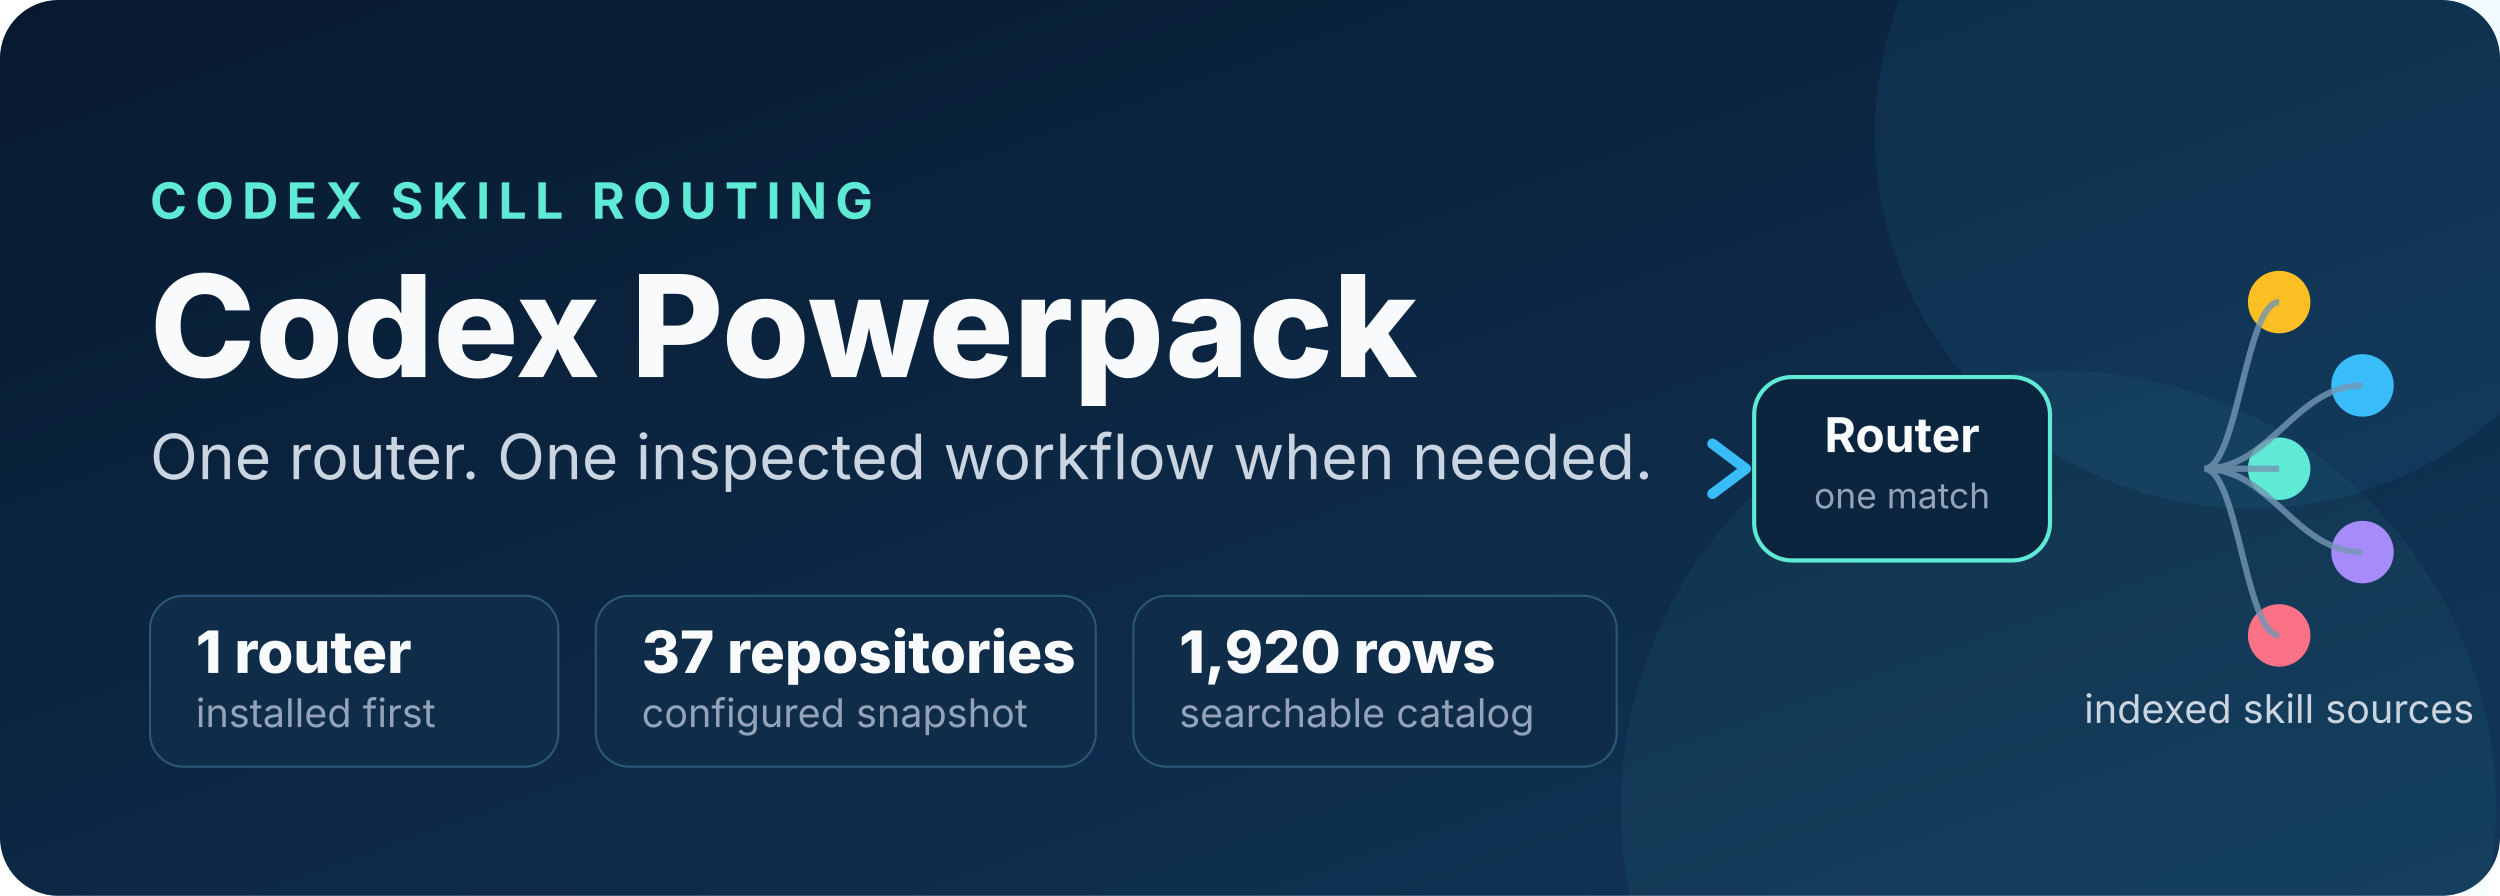
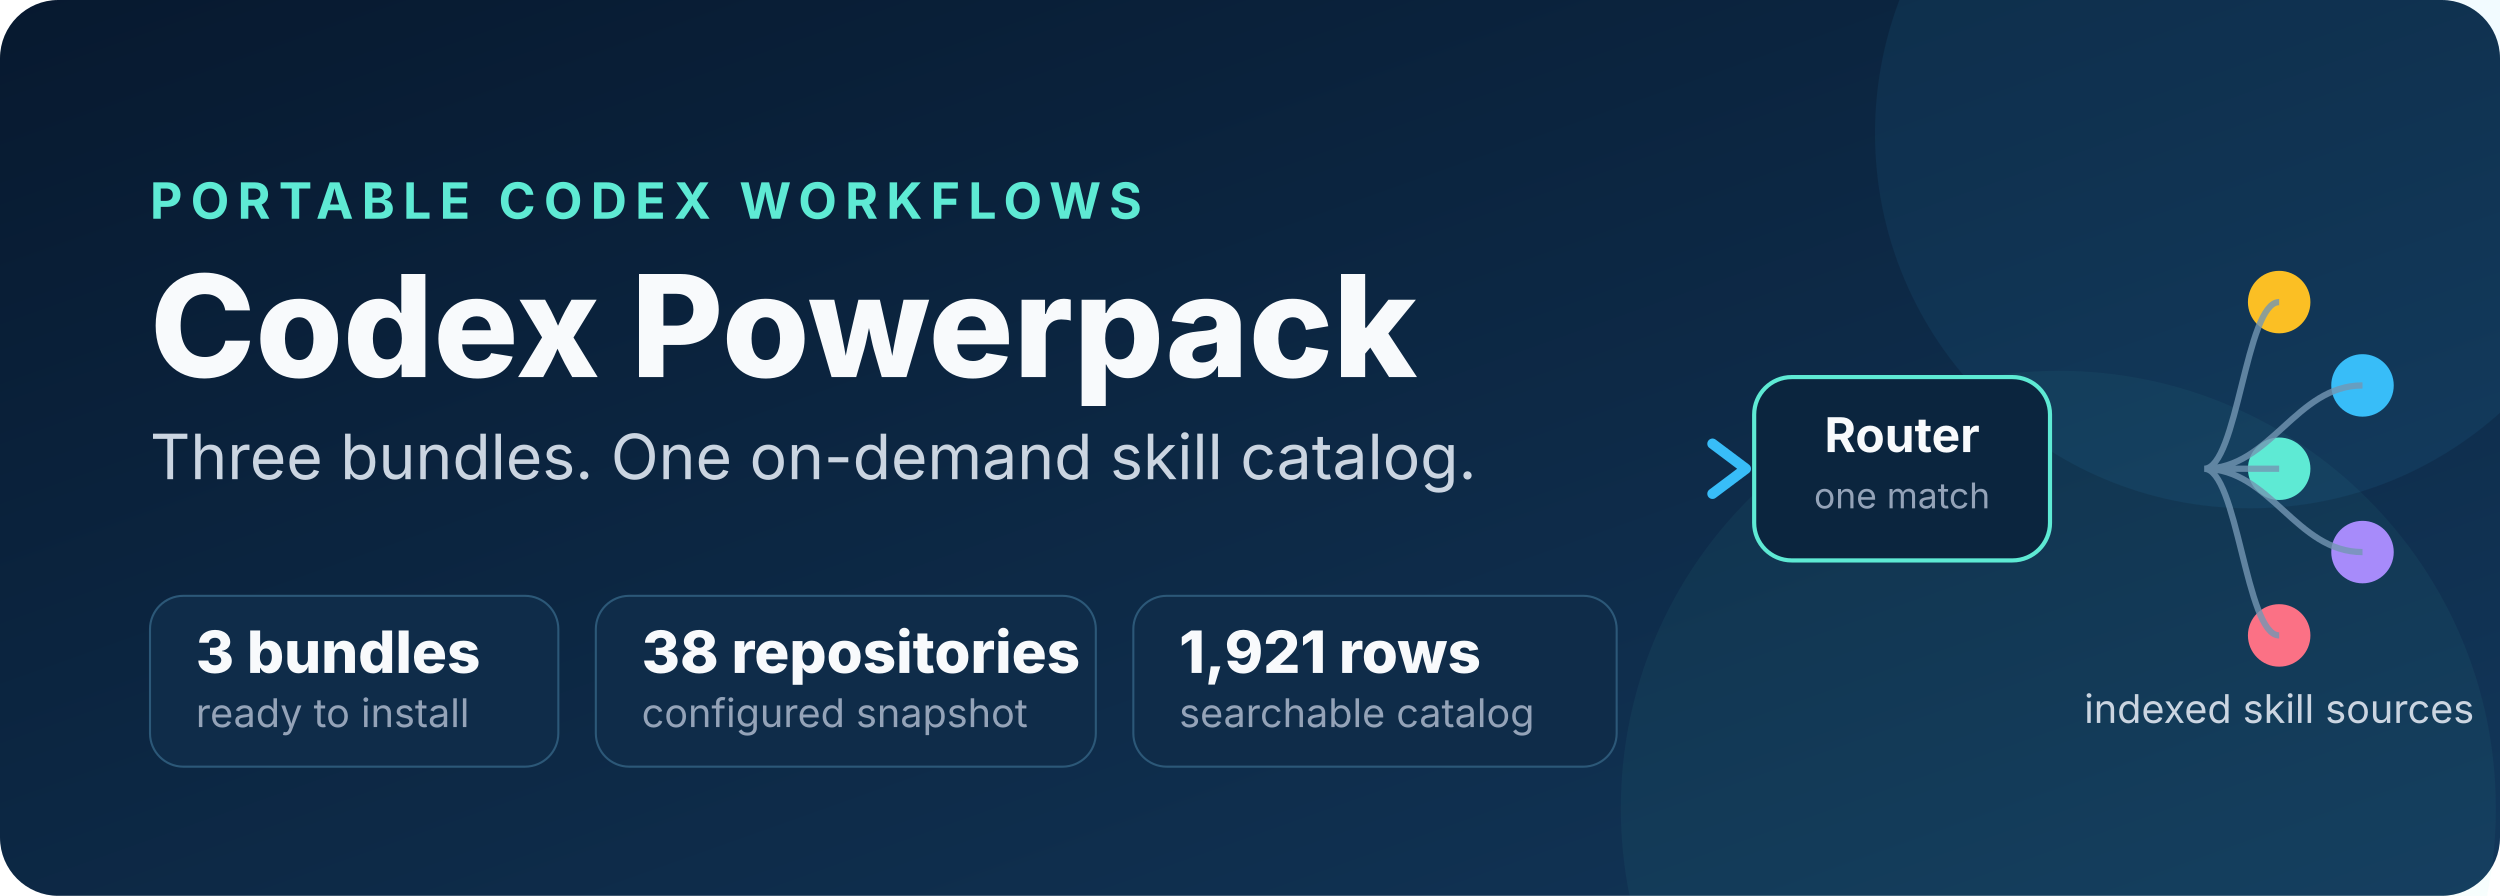
<svg xmlns="http://www.w3.org/2000/svg" viewBox="0 0 1200 430" role="img" aria-labelledby="title desc">
  <defs>
    <linearGradient id="bg" x1="0" y1="0" x2="1" y2="1">
      <stop offset="0" stop-color="#07192f" />
      <stop offset="1" stop-color="#12375a" />
    </linearGradient>
    <linearGradient id="signal" x1="0" y1="0" x2="1" y2="0">
      <stop offset="0" stop-color="#5eead4" />
      <stop offset="1" stop-color="#38bdf8" />
    </linearGradient>
  </defs>
  <rect width="1200" height="430" rx="28" fill="url(#bg)" />
  <circle cx="1080" cy="64" r="180" fill="#38bdf8" opacity="0.07" />
  <circle cx="988" cy="388" r="210" fill="#5eead4" opacity="0.05" />
  <g font-family="-apple-system, BlinkMacSystemFont, 'Segoe UI', sans-serif">
-     <text x="72" y="105" fill="#5eead4" font-size="24" font-weight="700" letter-spacing="4">CODEX SKILL ROUTING</text>
+     <text x="72" y="105" fill="#5eead4" font-size="24" font-weight="700" letter-spacing="4">PORTABLE CODEX WORKFLOWS</text>
    <text x="72" y="181" fill="#f8fafc" font-size="68" font-weight="800">Codex Powerpack</text>
-     <text x="72" y="230" fill="#cbd5e1" font-size="30">One router. One inspected workflow when needed.</text>
+     <text x="72" y="230" fill="#cbd5e1" font-size="30">Three bundles. One on-demand skill catalog.</text>
    <g transform="translate(72 286)">
      <rect width="196" height="82" rx="16" fill="#0f2c49" stroke="#2c5878" />
-       <text x="22" y="37" fill="#f8fafc" font-size="28" font-weight="800">1 router</text>
-       <text x="22" y="63" fill="#94a3b8" font-size="19">installed first</text>
+       <text x="22" y="37" fill="#f8fafc" font-size="28" font-weight="800">3 bundles</text>
+       <text x="22" y="63" fill="#94a3b8" font-size="19">ready to install</text>
    </g>
    <g transform="translate(286 286)">
      <rect width="240" height="82" rx="16" fill="#0f2c49" stroke="#2c5878" />
-       <text x="22" y="37" fill="#f8fafc" font-size="28" font-weight="800">37 repositories</text>
+       <text x="22" y="37" fill="#f8fafc" font-size="28" font-weight="800">38 repositories</text>
      <text x="22" y="63" fill="#94a3b8" font-size="19">configured snapshot</text>
    </g>
    <g transform="translate(544 286)">
      <rect width="232" height="82" rx="16" fill="#0f2c49" stroke="#2c5878" />
-       <text x="22" y="37" fill="#f8fafc" font-size="28" font-weight="800">1,920 rows</text>
+       <text x="22" y="37" fill="#f8fafc" font-size="28" font-weight="800">1,921 rows</text>
      <text x="22" y="63" fill="#94a3b8" font-size="19">searchable catalog</text>
    </g>
    <g transform="translate(842 91)">
      <rect x="0" y="90" width="142" height="88" rx="18" fill="#0b253e" stroke="#5eead4" stroke-width="2" />
      <text x="71" y="126" text-anchor="middle" fill="#f8fafc" font-size="23" font-weight="700">Router</text>
      <text x="71" y="153" text-anchor="middle" fill="#94a3b8" font-size="17">one match</text>
      <path d="M-72 134 H-10" fill="none" stroke="url(#signal)" stroke-width="7" stroke-linecap="round" />
      <path d="M-20 122 L-4 134 L-20 146" fill="none" stroke="#38bdf8" stroke-width="5" stroke-linecap="round" stroke-linejoin="round" />
      <path d="M152 134 H216" fill="none" stroke="url(#signal)" stroke-width="7" stroke-linecap="round" />
      <circle cx="252" cy="54" r="15" fill="#fbbf24" />
      <circle cx="292" cy="94" r="15" fill="#38bdf8" />
      <circle cx="252" cy="134" r="15" fill="#5eead4" />
      <circle cx="292" cy="174" r="15" fill="#a78bfa" />
      <circle cx="252" cy="214" r="15" fill="#fb7185" />
      <path d="M216 134 C232 134 236 54 252 54 M216 134 C248 134 260 94 292 94 M216 134 H252 M216 134 C248 134 260 174 292 174 M216 134 C232 134 236 214 252 214" fill="none" stroke="#7396b3" stroke-width="3" opacity="0.8" />
      <text x="252" y="256" text-anchor="middle" fill="#cbd5e1" font-size="19">indexed skill sources</text>
    </g>
  </g>
</svg>
